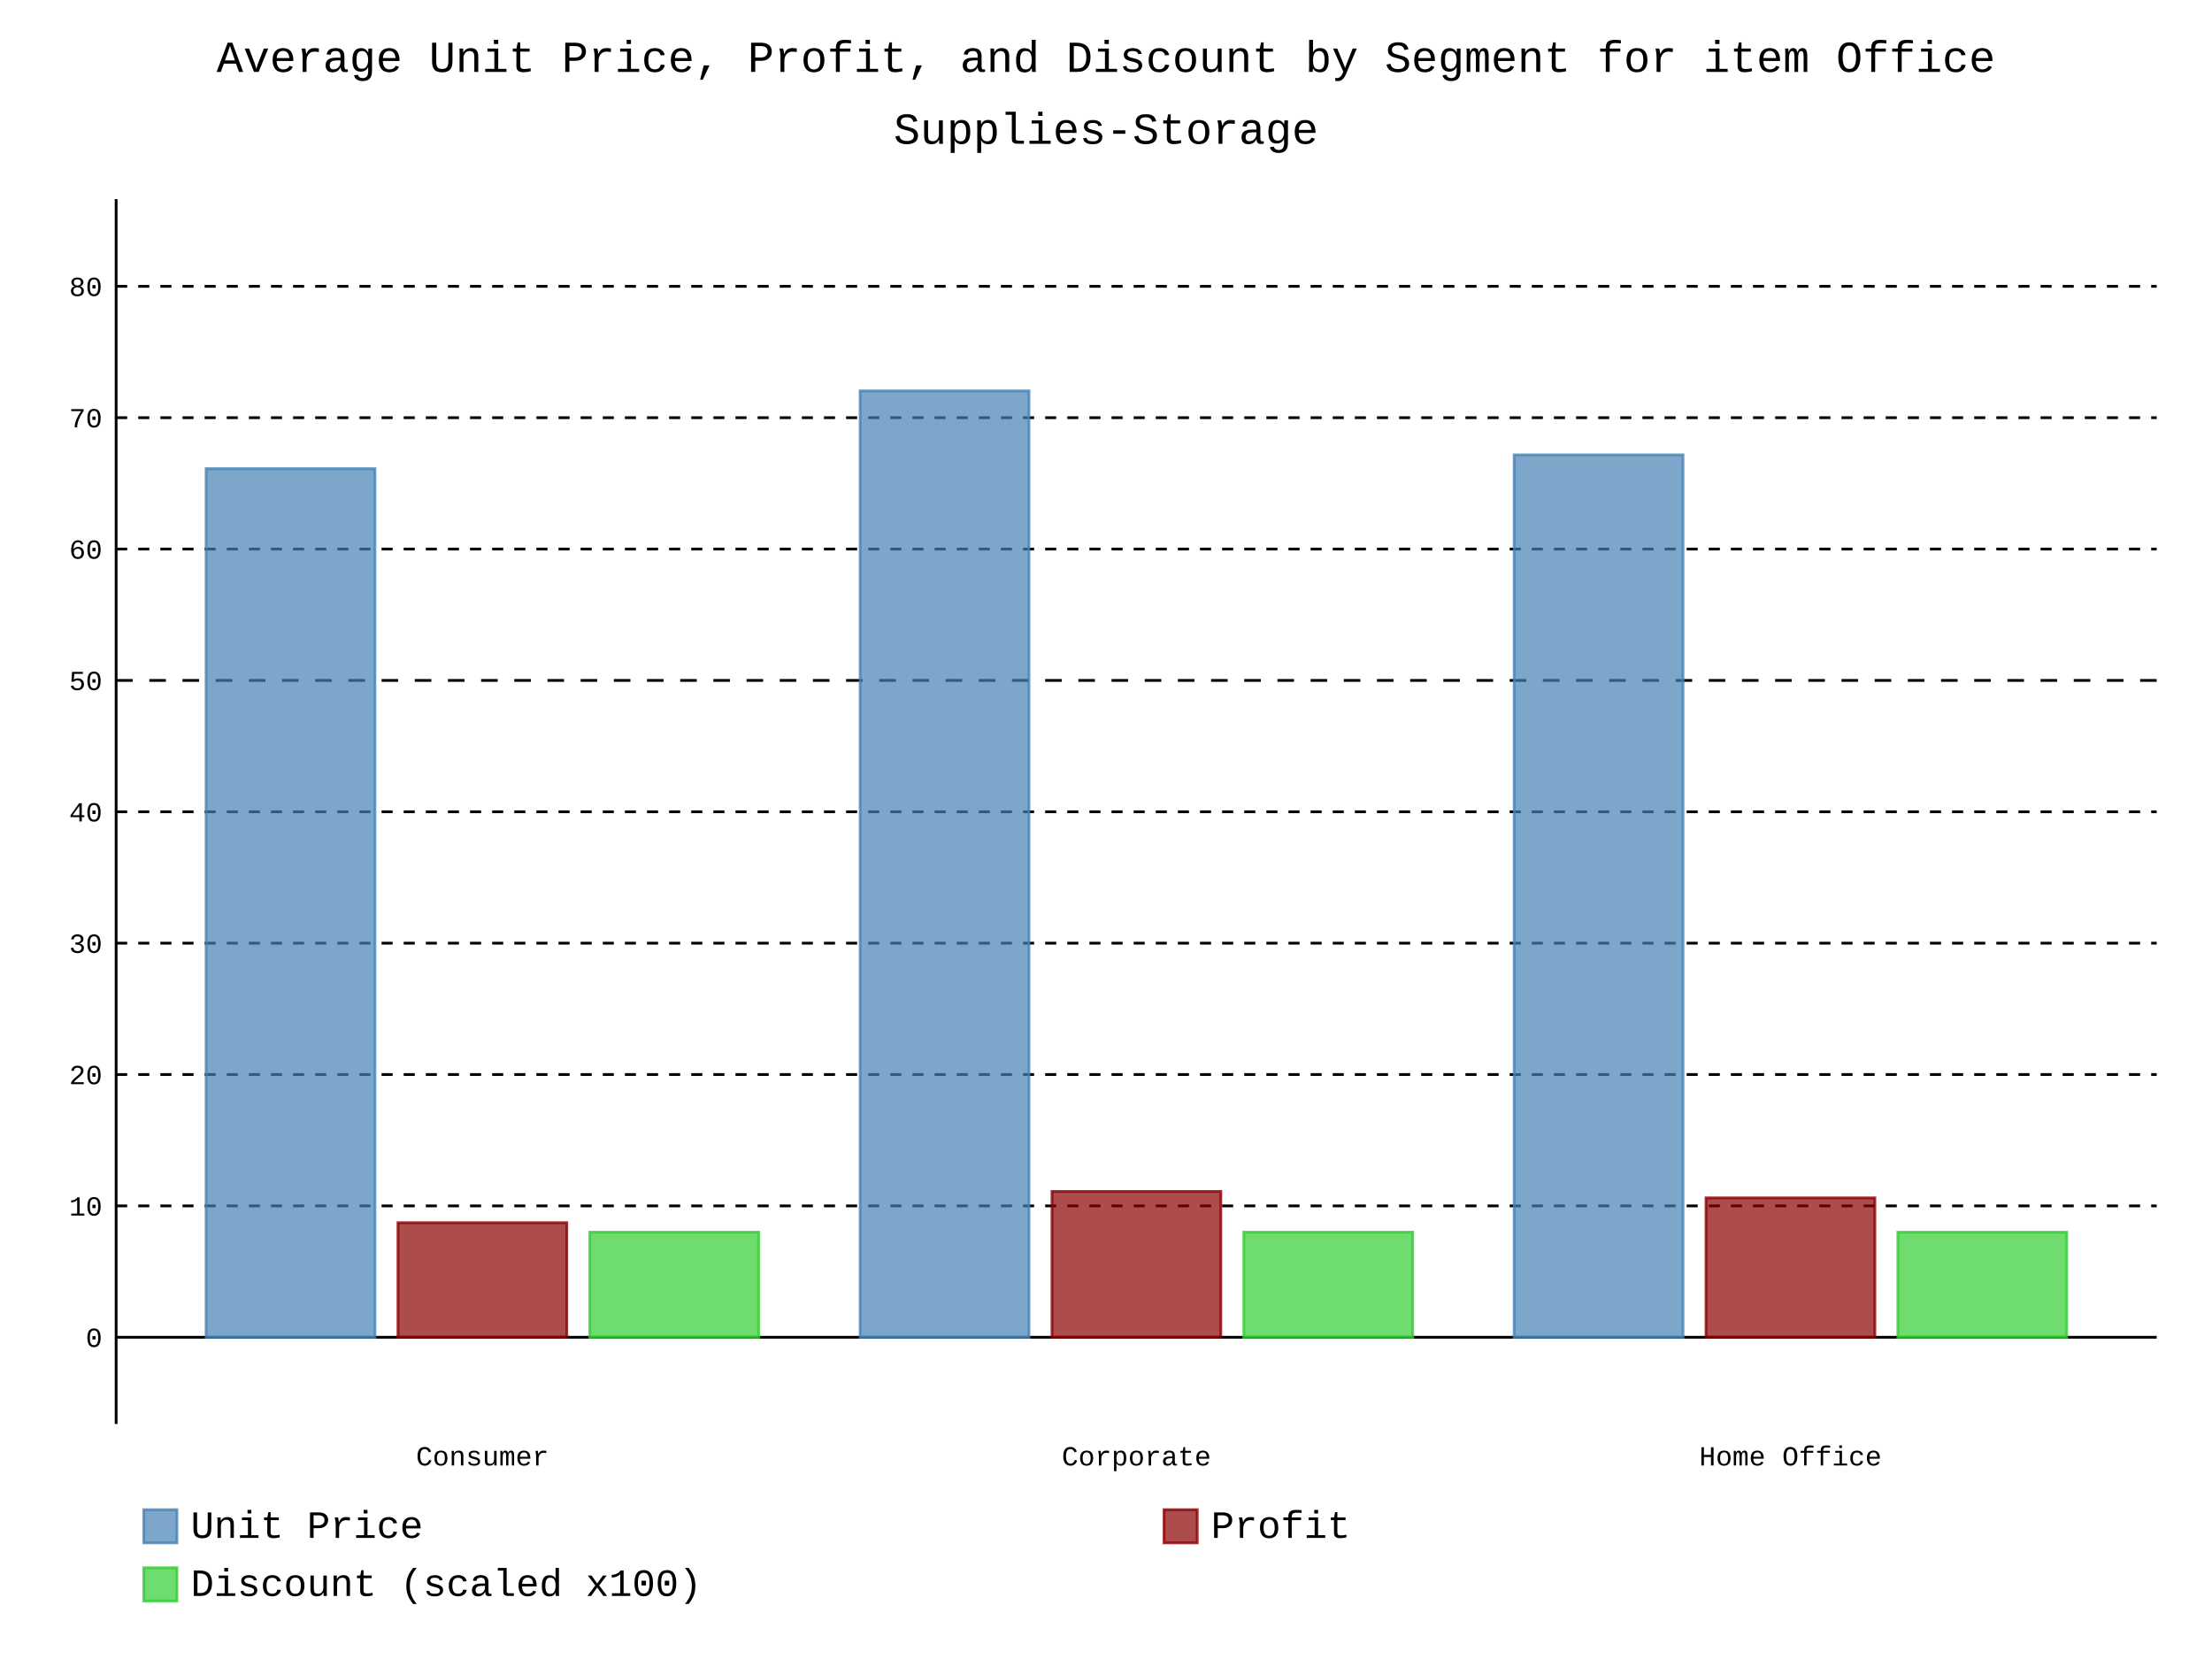
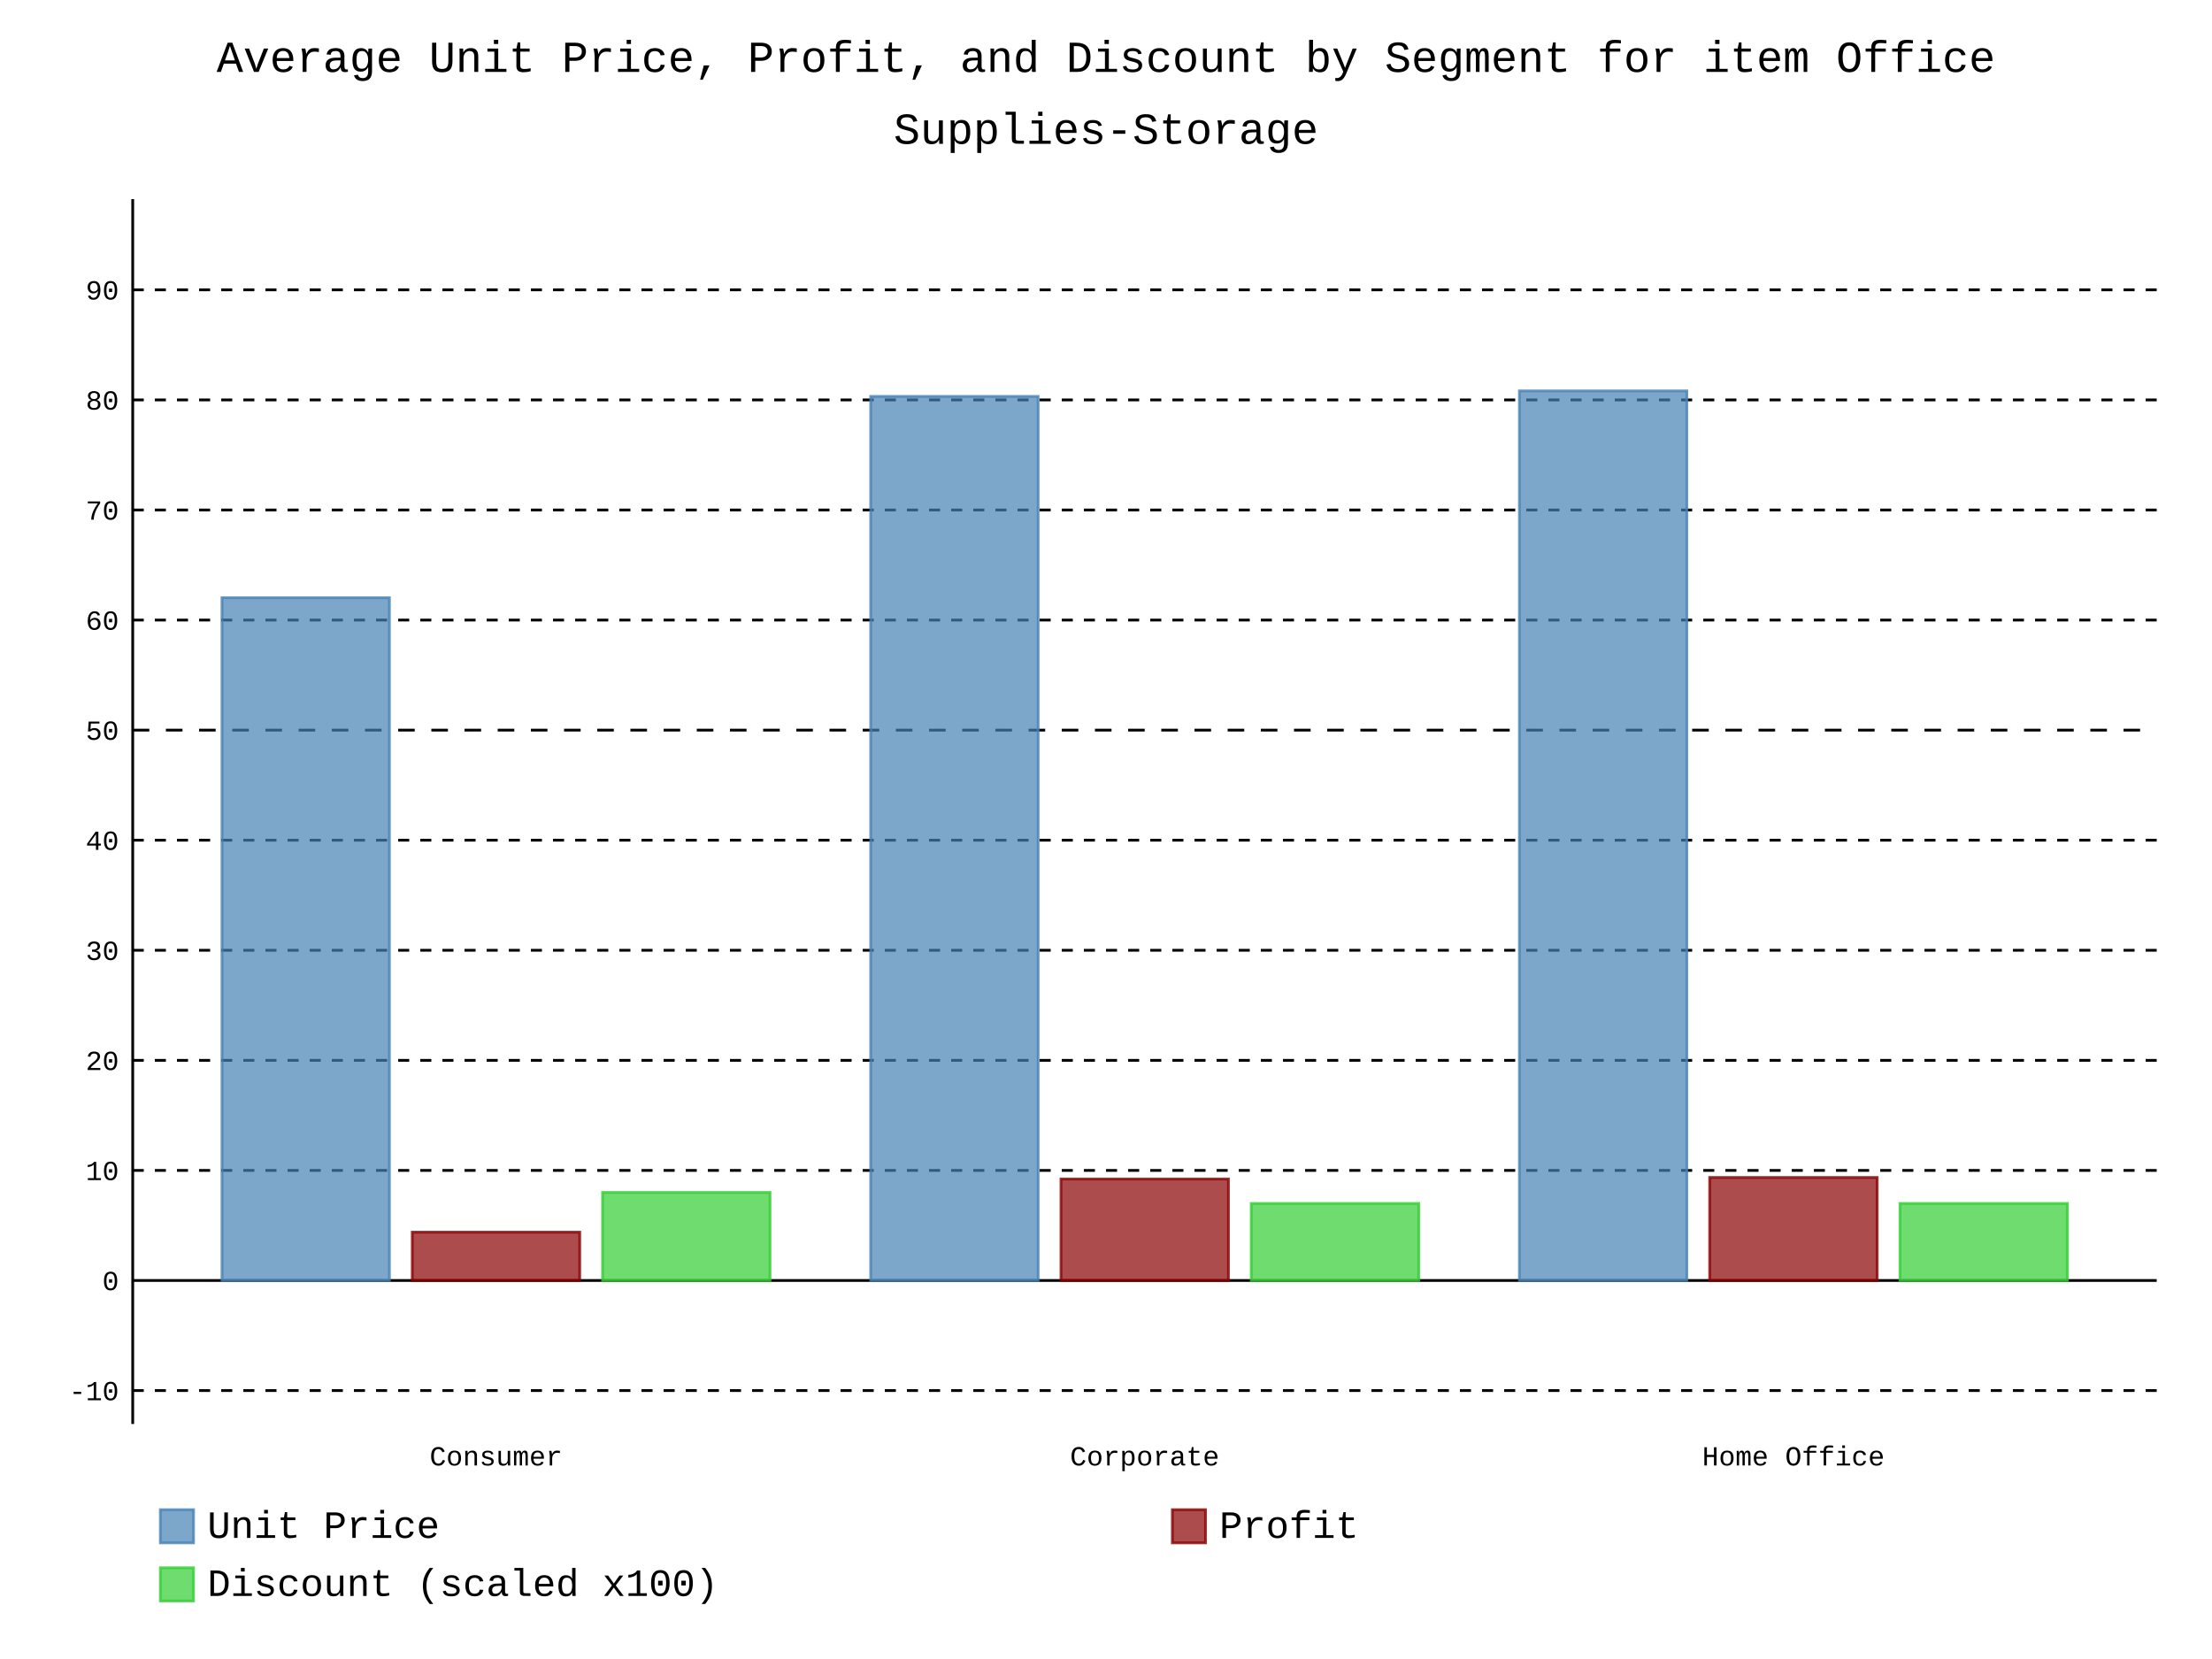
- <svg xmlns="http://www.w3.org/2000/svg" id="chart-4e353699-0108-4c0f-aa4e-05fa83ef389e" class="pygal-chart" viewBox="0 0 800 600">
+ <svg xmlns="http://www.w3.org/2000/svg" id="chart-6ede3eb4-b163-4a30-bda4-2461e1fb3976" class="pygal-chart" viewBox="0 0 800 600">
  <defs>
-     <style type="text/css">#chart-4e353699-0108-4c0f-aa4e-05fa83ef389e{-webkit-user-select:none;-webkit-font-smoothing:antialiased;font-family:Consolas,"Liberation Mono",Menlo,Courier,monospace}#chart-4e353699-0108-4c0f-aa4e-05fa83ef389e .title{font-family:Consolas,"Liberation Mono",Menlo,Courier,monospace;font-size:16px}#chart-4e353699-0108-4c0f-aa4e-05fa83ef389e .legends .legend text{font-family:Consolas,"Liberation Mono",Menlo,Courier,monospace;font-size:14px}#chart-4e353699-0108-4c0f-aa4e-05fa83ef389e .axis text{font-family:Consolas,"Liberation Mono",Menlo,Courier,monospace;font-size:10px}#chart-4e353699-0108-4c0f-aa4e-05fa83ef389e .axis text.major{font-family:Consolas,"Liberation Mono",Menlo,Courier,monospace;font-size:10px}#chart-4e353699-0108-4c0f-aa4e-05fa83ef389e .text-overlay text.value{font-family:Consolas,"Liberation Mono",Menlo,Courier,monospace;font-size:16px}#chart-4e353699-0108-4c0f-aa4e-05fa83ef389e .text-overlay text.label{font-family:Consolas,"Liberation Mono",Menlo,Courier,monospace;font-size:10px}#chart-4e353699-0108-4c0f-aa4e-05fa83ef389e .tooltip{font-family:Consolas,"Liberation Mono",Menlo,Courier,monospace;font-size:14px}#chart-4e353699-0108-4c0f-aa4e-05fa83ef389e text.no_data{font-family:Consolas,"Liberation Mono",Menlo,Courier,monospace;font-size:64px}
- #chart-4e353699-0108-4c0f-aa4e-05fa83ef389e{background-color:white}#chart-4e353699-0108-4c0f-aa4e-05fa83ef389e path,#chart-4e353699-0108-4c0f-aa4e-05fa83ef389e line,#chart-4e353699-0108-4c0f-aa4e-05fa83ef389e rect,#chart-4e353699-0108-4c0f-aa4e-05fa83ef389e circle{-webkit-transition:150ms;-moz-transition:150ms;transition:150ms}#chart-4e353699-0108-4c0f-aa4e-05fa83ef389e .graph &gt; .background{fill:white}#chart-4e353699-0108-4c0f-aa4e-05fa83ef389e .plot &gt; .background{fill:white}#chart-4e353699-0108-4c0f-aa4e-05fa83ef389e .graph{fill:black}#chart-4e353699-0108-4c0f-aa4e-05fa83ef389e text.no_data{fill:black}#chart-4e353699-0108-4c0f-aa4e-05fa83ef389e .title{fill:black}#chart-4e353699-0108-4c0f-aa4e-05fa83ef389e .legends .legend text{fill:black}#chart-4e353699-0108-4c0f-aa4e-05fa83ef389e .legends .legend:hover text{fill:black}#chart-4e353699-0108-4c0f-aa4e-05fa83ef389e .axis .line{stroke:black}#chart-4e353699-0108-4c0f-aa4e-05fa83ef389e .axis .guide.line{stroke:#630C0D}#chart-4e353699-0108-4c0f-aa4e-05fa83ef389e .axis .major.line{stroke:black}#chart-4e353699-0108-4c0f-aa4e-05fa83ef389e .axis text.major{fill:black}#chart-4e353699-0108-4c0f-aa4e-05fa83ef389e .axis.y .guides:hover .guide.line,#chart-4e353699-0108-4c0f-aa4e-05fa83ef389e .line-graph .axis.x .guides:hover .guide.line,#chart-4e353699-0108-4c0f-aa4e-05fa83ef389e .stackedline-graph .axis.x .guides:hover .guide.line,#chart-4e353699-0108-4c0f-aa4e-05fa83ef389e .xy-graph .axis.x .guides:hover .guide.line{stroke:black}#chart-4e353699-0108-4c0f-aa4e-05fa83ef389e .axis .guides:hover text{fill:black}#chart-4e353699-0108-4c0f-aa4e-05fa83ef389e .reactive{fill-opacity:.7;stroke-opacity:.8;stroke-width:1}#chart-4e353699-0108-4c0f-aa4e-05fa83ef389e .ci{stroke:black}#chart-4e353699-0108-4c0f-aa4e-05fa83ef389e .reactive.active,#chart-4e353699-0108-4c0f-aa4e-05fa83ef389e .active .reactive{fill-opacity:.8;stroke-opacity:.9;stroke-width:4}#chart-4e353699-0108-4c0f-aa4e-05fa83ef389e .ci .reactive.active{stroke-width:1.5}#chart-4e353699-0108-4c0f-aa4e-05fa83ef389e .series text{fill:black}#chart-4e353699-0108-4c0f-aa4e-05fa83ef389e .tooltip rect{fill:white;stroke:black;-webkit-transition:opacity 150ms;-moz-transition:opacity 150ms;transition:opacity 150ms}#chart-4e353699-0108-4c0f-aa4e-05fa83ef389e .tooltip .label{fill:black}#chart-4e353699-0108-4c0f-aa4e-05fa83ef389e .tooltip .label{fill:black}#chart-4e353699-0108-4c0f-aa4e-05fa83ef389e .tooltip .legend{font-size:.8em;fill:#630C0D}#chart-4e353699-0108-4c0f-aa4e-05fa83ef389e .tooltip .x_label{font-size:.6em;fill:black}#chart-4e353699-0108-4c0f-aa4e-05fa83ef389e .tooltip .xlink{font-size:.5em;text-decoration:underline}#chart-4e353699-0108-4c0f-aa4e-05fa83ef389e .tooltip .value{font-size:1.5em}#chart-4e353699-0108-4c0f-aa4e-05fa83ef389e .bound{font-size:.5em}#chart-4e353699-0108-4c0f-aa4e-05fa83ef389e .max-value{font-size:.75em;fill:#630C0D}#chart-4e353699-0108-4c0f-aa4e-05fa83ef389e .map-element{fill:white;stroke:#630C0D !important}#chart-4e353699-0108-4c0f-aa4e-05fa83ef389e .map-element .reactive{fill-opacity:inherit;stroke-opacity:inherit}#chart-4e353699-0108-4c0f-aa4e-05fa83ef389e .color-0,#chart-4e353699-0108-4c0f-aa4e-05fa83ef389e .color-0 a:visited{stroke:#4682B4;fill:#4682B4}#chart-4e353699-0108-4c0f-aa4e-05fa83ef389e .color-1,#chart-4e353699-0108-4c0f-aa4e-05fa83ef389e .color-1 a:visited{stroke:#8B0000;fill:#8B0000}#chart-4e353699-0108-4c0f-aa4e-05fa83ef389e .color-2,#chart-4e353699-0108-4c0f-aa4e-05fa83ef389e .color-2 a:visited{stroke:#32CD32;fill:#32CD32}#chart-4e353699-0108-4c0f-aa4e-05fa83ef389e .text-overlay .color-0 text{fill:black}#chart-4e353699-0108-4c0f-aa4e-05fa83ef389e .text-overlay .color-1 text{fill:black}#chart-4e353699-0108-4c0f-aa4e-05fa83ef389e .text-overlay .color-2 text{fill:black}
- #chart-4e353699-0108-4c0f-aa4e-05fa83ef389e text.no_data{text-anchor:middle}#chart-4e353699-0108-4c0f-aa4e-05fa83ef389e .guide.line{fill:none}#chart-4e353699-0108-4c0f-aa4e-05fa83ef389e .centered{text-anchor:middle}#chart-4e353699-0108-4c0f-aa4e-05fa83ef389e .title{text-anchor:middle}#chart-4e353699-0108-4c0f-aa4e-05fa83ef389e .legends .legend text{fill-opacity:1}#chart-4e353699-0108-4c0f-aa4e-05fa83ef389e .axis.x text{text-anchor:middle}#chart-4e353699-0108-4c0f-aa4e-05fa83ef389e .axis.x:not(.web) text[transform]{text-anchor:start}#chart-4e353699-0108-4c0f-aa4e-05fa83ef389e .axis.x:not(.web) text[transform].backwards{text-anchor:end}#chart-4e353699-0108-4c0f-aa4e-05fa83ef389e .axis.y text{text-anchor:end}#chart-4e353699-0108-4c0f-aa4e-05fa83ef389e .axis.y text[transform].backwards{text-anchor:start}#chart-4e353699-0108-4c0f-aa4e-05fa83ef389e .axis.y2 text{text-anchor:start}#chart-4e353699-0108-4c0f-aa4e-05fa83ef389e .axis.y2 text[transform].backwards{text-anchor:end}#chart-4e353699-0108-4c0f-aa4e-05fa83ef389e .axis .guide.line{stroke-dasharray:4,4;stroke:black}#chart-4e353699-0108-4c0f-aa4e-05fa83ef389e .axis .major.guide.line{stroke-dasharray:6,6;stroke:black}#chart-4e353699-0108-4c0f-aa4e-05fa83ef389e .horizontal .axis.y .guide.line,#chart-4e353699-0108-4c0f-aa4e-05fa83ef389e .horizontal .axis.y2 .guide.line,#chart-4e353699-0108-4c0f-aa4e-05fa83ef389e .vertical .axis.x .guide.line{opacity:0}#chart-4e353699-0108-4c0f-aa4e-05fa83ef389e .horizontal .axis.always_show .guide.line,#chart-4e353699-0108-4c0f-aa4e-05fa83ef389e .vertical .axis.always_show .guide.line{opacity:1 !important}#chart-4e353699-0108-4c0f-aa4e-05fa83ef389e .axis.y .guides:hover .guide.line,#chart-4e353699-0108-4c0f-aa4e-05fa83ef389e .axis.y2 .guides:hover .guide.line,#chart-4e353699-0108-4c0f-aa4e-05fa83ef389e .axis.x .guides:hover .guide.line{opacity:1}#chart-4e353699-0108-4c0f-aa4e-05fa83ef389e .axis .guides:hover text{opacity:1}#chart-4e353699-0108-4c0f-aa4e-05fa83ef389e .nofill{fill:none}#chart-4e353699-0108-4c0f-aa4e-05fa83ef389e .subtle-fill{fill-opacity:.2}#chart-4e353699-0108-4c0f-aa4e-05fa83ef389e .dot{stroke-width:1px;fill-opacity:1;stroke-opacity:1}#chart-4e353699-0108-4c0f-aa4e-05fa83ef389e .dot.active{stroke-width:5px}#chart-4e353699-0108-4c0f-aa4e-05fa83ef389e .dot.negative{fill:transparent}#chart-4e353699-0108-4c0f-aa4e-05fa83ef389e text,#chart-4e353699-0108-4c0f-aa4e-05fa83ef389e tspan{stroke:none !important}#chart-4e353699-0108-4c0f-aa4e-05fa83ef389e .series text.active{opacity:1}#chart-4e353699-0108-4c0f-aa4e-05fa83ef389e .tooltip rect{fill-opacity:.95;stroke-width:.5}#chart-4e353699-0108-4c0f-aa4e-05fa83ef389e .tooltip text{fill-opacity:1}#chart-4e353699-0108-4c0f-aa4e-05fa83ef389e .showable{visibility:hidden}#chart-4e353699-0108-4c0f-aa4e-05fa83ef389e .showable.shown{visibility:visible}#chart-4e353699-0108-4c0f-aa4e-05fa83ef389e .gauge-background{fill:rgba(229,229,229,1);stroke:none}#chart-4e353699-0108-4c0f-aa4e-05fa83ef389e .bg-lines{stroke:white;stroke-width:2px}</style>
+     <style type="text/css">#chart-6ede3eb4-b163-4a30-bda4-2461e1fb3976{-webkit-user-select:none;-webkit-font-smoothing:antialiased;font-family:Consolas,"Liberation Mono",Menlo,Courier,monospace}#chart-6ede3eb4-b163-4a30-bda4-2461e1fb3976 .title{font-family:Consolas,"Liberation Mono",Menlo,Courier,monospace;font-size:16px}#chart-6ede3eb4-b163-4a30-bda4-2461e1fb3976 .legends .legend text{font-family:Consolas,"Liberation Mono",Menlo,Courier,monospace;font-size:14px}#chart-6ede3eb4-b163-4a30-bda4-2461e1fb3976 .axis text{font-family:Consolas,"Liberation Mono",Menlo,Courier,monospace;font-size:10px}#chart-6ede3eb4-b163-4a30-bda4-2461e1fb3976 .axis text.major{font-family:Consolas,"Liberation Mono",Menlo,Courier,monospace;font-size:10px}#chart-6ede3eb4-b163-4a30-bda4-2461e1fb3976 .text-overlay text.value{font-family:Consolas,"Liberation Mono",Menlo,Courier,monospace;font-size:16px}#chart-6ede3eb4-b163-4a30-bda4-2461e1fb3976 .text-overlay text.label{font-family:Consolas,"Liberation Mono",Menlo,Courier,monospace;font-size:10px}#chart-6ede3eb4-b163-4a30-bda4-2461e1fb3976 .tooltip{font-family:Consolas,"Liberation Mono",Menlo,Courier,monospace;font-size:14px}#chart-6ede3eb4-b163-4a30-bda4-2461e1fb3976 text.no_data{font-family:Consolas,"Liberation Mono",Menlo,Courier,monospace;font-size:64px}
+ #chart-6ede3eb4-b163-4a30-bda4-2461e1fb3976{background-color:white}#chart-6ede3eb4-b163-4a30-bda4-2461e1fb3976 path,#chart-6ede3eb4-b163-4a30-bda4-2461e1fb3976 line,#chart-6ede3eb4-b163-4a30-bda4-2461e1fb3976 rect,#chart-6ede3eb4-b163-4a30-bda4-2461e1fb3976 circle{-webkit-transition:150ms;-moz-transition:150ms;transition:150ms}#chart-6ede3eb4-b163-4a30-bda4-2461e1fb3976 .graph &gt; .background{fill:white}#chart-6ede3eb4-b163-4a30-bda4-2461e1fb3976 .plot &gt; .background{fill:white}#chart-6ede3eb4-b163-4a30-bda4-2461e1fb3976 .graph{fill:black}#chart-6ede3eb4-b163-4a30-bda4-2461e1fb3976 text.no_data{fill:black}#chart-6ede3eb4-b163-4a30-bda4-2461e1fb3976 .title{fill:black}#chart-6ede3eb4-b163-4a30-bda4-2461e1fb3976 .legends .legend text{fill:black}#chart-6ede3eb4-b163-4a30-bda4-2461e1fb3976 .legends .legend:hover text{fill:black}#chart-6ede3eb4-b163-4a30-bda4-2461e1fb3976 .axis .line{stroke:black}#chart-6ede3eb4-b163-4a30-bda4-2461e1fb3976 .axis .guide.line{stroke:#630C0D}#chart-6ede3eb4-b163-4a30-bda4-2461e1fb3976 .axis .major.line{stroke:black}#chart-6ede3eb4-b163-4a30-bda4-2461e1fb3976 .axis text.major{fill:black}#chart-6ede3eb4-b163-4a30-bda4-2461e1fb3976 .axis.y .guides:hover .guide.line,#chart-6ede3eb4-b163-4a30-bda4-2461e1fb3976 .line-graph .axis.x .guides:hover .guide.line,#chart-6ede3eb4-b163-4a30-bda4-2461e1fb3976 .stackedline-graph .axis.x .guides:hover .guide.line,#chart-6ede3eb4-b163-4a30-bda4-2461e1fb3976 .xy-graph .axis.x .guides:hover .guide.line{stroke:black}#chart-6ede3eb4-b163-4a30-bda4-2461e1fb3976 .axis .guides:hover text{fill:black}#chart-6ede3eb4-b163-4a30-bda4-2461e1fb3976 .reactive{fill-opacity:.7;stroke-opacity:.8;stroke-width:1}#chart-6ede3eb4-b163-4a30-bda4-2461e1fb3976 .ci{stroke:black}#chart-6ede3eb4-b163-4a30-bda4-2461e1fb3976 .reactive.active,#chart-6ede3eb4-b163-4a30-bda4-2461e1fb3976 .active .reactive{fill-opacity:.8;stroke-opacity:.9;stroke-width:4}#chart-6ede3eb4-b163-4a30-bda4-2461e1fb3976 .ci .reactive.active{stroke-width:1.5}#chart-6ede3eb4-b163-4a30-bda4-2461e1fb3976 .series text{fill:black}#chart-6ede3eb4-b163-4a30-bda4-2461e1fb3976 .tooltip rect{fill:white;stroke:black;-webkit-transition:opacity 150ms;-moz-transition:opacity 150ms;transition:opacity 150ms}#chart-6ede3eb4-b163-4a30-bda4-2461e1fb3976 .tooltip .label{fill:black}#chart-6ede3eb4-b163-4a30-bda4-2461e1fb3976 .tooltip .label{fill:black}#chart-6ede3eb4-b163-4a30-bda4-2461e1fb3976 .tooltip .legend{font-size:.8em;fill:#630C0D}#chart-6ede3eb4-b163-4a30-bda4-2461e1fb3976 .tooltip .x_label{font-size:.6em;fill:black}#chart-6ede3eb4-b163-4a30-bda4-2461e1fb3976 .tooltip .xlink{font-size:.5em;text-decoration:underline}#chart-6ede3eb4-b163-4a30-bda4-2461e1fb3976 .tooltip .value{font-size:1.5em}#chart-6ede3eb4-b163-4a30-bda4-2461e1fb3976 .bound{font-size:.5em}#chart-6ede3eb4-b163-4a30-bda4-2461e1fb3976 .max-value{font-size:.75em;fill:#630C0D}#chart-6ede3eb4-b163-4a30-bda4-2461e1fb3976 .map-element{fill:white;stroke:#630C0D !important}#chart-6ede3eb4-b163-4a30-bda4-2461e1fb3976 .map-element .reactive{fill-opacity:inherit;stroke-opacity:inherit}#chart-6ede3eb4-b163-4a30-bda4-2461e1fb3976 .color-0,#chart-6ede3eb4-b163-4a30-bda4-2461e1fb3976 .color-0 a:visited{stroke:#4682B4;fill:#4682B4}#chart-6ede3eb4-b163-4a30-bda4-2461e1fb3976 .color-1,#chart-6ede3eb4-b163-4a30-bda4-2461e1fb3976 .color-1 a:visited{stroke:#8B0000;fill:#8B0000}#chart-6ede3eb4-b163-4a30-bda4-2461e1fb3976 .color-2,#chart-6ede3eb4-b163-4a30-bda4-2461e1fb3976 .color-2 a:visited{stroke:#32CD32;fill:#32CD32}#chart-6ede3eb4-b163-4a30-bda4-2461e1fb3976 .text-overlay .color-0 text{fill:black}#chart-6ede3eb4-b163-4a30-bda4-2461e1fb3976 .text-overlay .color-1 text{fill:black}#chart-6ede3eb4-b163-4a30-bda4-2461e1fb3976 .text-overlay .color-2 text{fill:black}
+ #chart-6ede3eb4-b163-4a30-bda4-2461e1fb3976 text.no_data{text-anchor:middle}#chart-6ede3eb4-b163-4a30-bda4-2461e1fb3976 .guide.line{fill:none}#chart-6ede3eb4-b163-4a30-bda4-2461e1fb3976 .centered{text-anchor:middle}#chart-6ede3eb4-b163-4a30-bda4-2461e1fb3976 .title{text-anchor:middle}#chart-6ede3eb4-b163-4a30-bda4-2461e1fb3976 .legends .legend text{fill-opacity:1}#chart-6ede3eb4-b163-4a30-bda4-2461e1fb3976 .axis.x text{text-anchor:middle}#chart-6ede3eb4-b163-4a30-bda4-2461e1fb3976 .axis.x:not(.web) text[transform]{text-anchor:start}#chart-6ede3eb4-b163-4a30-bda4-2461e1fb3976 .axis.x:not(.web) text[transform].backwards{text-anchor:end}#chart-6ede3eb4-b163-4a30-bda4-2461e1fb3976 .axis.y text{text-anchor:end}#chart-6ede3eb4-b163-4a30-bda4-2461e1fb3976 .axis.y text[transform].backwards{text-anchor:start}#chart-6ede3eb4-b163-4a30-bda4-2461e1fb3976 .axis.y2 text{text-anchor:start}#chart-6ede3eb4-b163-4a30-bda4-2461e1fb3976 .axis.y2 text[transform].backwards{text-anchor:end}#chart-6ede3eb4-b163-4a30-bda4-2461e1fb3976 .axis .guide.line{stroke-dasharray:4,4;stroke:black}#chart-6ede3eb4-b163-4a30-bda4-2461e1fb3976 .axis .major.guide.line{stroke-dasharray:6,6;stroke:black}#chart-6ede3eb4-b163-4a30-bda4-2461e1fb3976 .horizontal .axis.y .guide.line,#chart-6ede3eb4-b163-4a30-bda4-2461e1fb3976 .horizontal .axis.y2 .guide.line,#chart-6ede3eb4-b163-4a30-bda4-2461e1fb3976 .vertical .axis.x .guide.line{opacity:0}#chart-6ede3eb4-b163-4a30-bda4-2461e1fb3976 .horizontal .axis.always_show .guide.line,#chart-6ede3eb4-b163-4a30-bda4-2461e1fb3976 .vertical .axis.always_show .guide.line{opacity:1 !important}#chart-6ede3eb4-b163-4a30-bda4-2461e1fb3976 .axis.y .guides:hover .guide.line,#chart-6ede3eb4-b163-4a30-bda4-2461e1fb3976 .axis.y2 .guides:hover .guide.line,#chart-6ede3eb4-b163-4a30-bda4-2461e1fb3976 .axis.x .guides:hover .guide.line{opacity:1}#chart-6ede3eb4-b163-4a30-bda4-2461e1fb3976 .axis .guides:hover text{opacity:1}#chart-6ede3eb4-b163-4a30-bda4-2461e1fb3976 .nofill{fill:none}#chart-6ede3eb4-b163-4a30-bda4-2461e1fb3976 .subtle-fill{fill-opacity:.2}#chart-6ede3eb4-b163-4a30-bda4-2461e1fb3976 .dot{stroke-width:1px;fill-opacity:1;stroke-opacity:1}#chart-6ede3eb4-b163-4a30-bda4-2461e1fb3976 .dot.active{stroke-width:5px}#chart-6ede3eb4-b163-4a30-bda4-2461e1fb3976 .dot.negative{fill:transparent}#chart-6ede3eb4-b163-4a30-bda4-2461e1fb3976 text,#chart-6ede3eb4-b163-4a30-bda4-2461e1fb3976 tspan{stroke:none !important}#chart-6ede3eb4-b163-4a30-bda4-2461e1fb3976 .series text.active{opacity:1}#chart-6ede3eb4-b163-4a30-bda4-2461e1fb3976 .tooltip rect{fill-opacity:.95;stroke-width:.5}#chart-6ede3eb4-b163-4a30-bda4-2461e1fb3976 .tooltip text{fill-opacity:1}#chart-6ede3eb4-b163-4a30-bda4-2461e1fb3976 .showable{visibility:hidden}#chart-6ede3eb4-b163-4a30-bda4-2461e1fb3976 .showable.shown{visibility:visible}#chart-6ede3eb4-b163-4a30-bda4-2461e1fb3976 .gauge-background{fill:rgba(229,229,229,1);stroke:none}#chart-6ede3eb4-b163-4a30-bda4-2461e1fb3976 .bg-lines{stroke:white;stroke-width:2px}</style>
  </defs>
  <g class="graph bar-graph vertical">
    <rect x="0" y="0" width="800" height="600" class="background" />
-     <g transform="translate(42, 72)" class="plot">
-       <rect x="0" y="0" width="738.0" height="443.0" class="background" />
+     <g transform="translate(48, 72)" class="plot">
+       <rect x="0" y="0" width="732.0" height="443.0" class="background" />
      <g class="axis y always_show">
        <g class="guides">
-           <path d="M0 411.638 h738" class="axis major line" />
-           <text x="-5" y="415.138" class="major">0</text>
+           <path d="M0 430.914 h732" class="guide line" />
+           <text x="-5" y="434.414" class="">-10</text>
        </g>
        <g class="guides">
-           <path d="M0 364.127 h738" class="guide line" />
-           <text x="-5" y="367.627" class="">10</text>
+           <path d="M0 391.105 h732" class="axis major line" />
+           <text x="-5" y="394.605" class="major">0</text>
        </g>
        <g class="guides">
-           <path d="M0 316.616 h738" class="guide line" />
-           <text x="-5" y="320.116" class="">20</text>
+           <path d="M0 351.296 h732" class="guide line" />
+           <text x="-5" y="354.796" class="">10</text>
        </g>
        <g class="guides">
-           <path d="M0 269.106 h738" class="guide line" />
-           <text x="-5" y="272.606" class="">30</text>
+           <path d="M0 311.488 h732" class="guide line" />
+           <text x="-5" y="314.988" class="">20</text>
        </g>
        <g class="guides">
-           <path d="M0 221.595 h738" class="guide line" />
-           <text x="-5" y="225.095" class="">40</text>
+           <path d="M0 271.679 h732" class="guide line" />
+           <text x="-5" y="275.179" class="">30</text>
        </g>
        <g class="guides">
-           <path d="M0 174.084 h738" class="major guide line" />
-           <text x="-5" y="177.584" class="major">50</text>
+           <path d="M0 231.87 h732" class="guide line" />
+           <text x="-5" y="235.37" class="">40</text>
        </g>
        <g class="guides">
-           <path d="M0 126.574 h738" class="guide line" />
-           <text x="-5" y="130.074" class="">60</text>
+           <path d="M0 192.061 h732" class="major guide line" />
+           <text x="-5" y="195.561" class="major">50</text>
        </g>
        <g class="guides">
-           <path d="M0 79.063 h738" class="guide line" />
-           <text x="-5" y="82.563" class="">70</text>
+           <path d="M0 152.253 h732" class="guide line" />
+           <text x="-5" y="155.753" class="">60</text>
        </g>
        <g class="guides">
-           <path d="M0 31.552 h738" class="guide line" />
-           <text x="-5" y="35.052" class="">80</text>
+           <path d="M0 112.444 h732" class="guide line" />
+           <text x="-5" y="115.944" class="">70</text>
+         </g>
+         <g class="guides">
+           <path d="M0 72.635 h732" class="guide line" />
+           <text x="-5" y="76.135" class="">80</text>
+         </g>
+         <g class="guides">
+           <path d="M0 32.826 h732" class="guide line" />
+           <text x="-5" y="36.326" class="">90</text>
        </g>
      </g>
      <g class="axis x">
        <path d="M0 0 v443" class="line" />
        <g class="guides">
-           <path d="M132.462 0 v443" class="guide line" />
-           <text x="132.462" y="458.0" class="">Consumer</text>
+           <path d="M131.385 0 v443" class="guide line" />
+           <text x="131.385" y="458.0" class="">Consumer</text>
        </g>
        <g class="guides">
-           <path d="M369 0 v443" class="guide line" />
-           <text x="369.0" y="458.0" class="">Corporate</text>
+           <path d="M366 0 v443" class="guide line" />
+           <text x="366.0" y="458.0" class="">Corporate</text>
        </g>
        <g class="guides">
-           <path d="M605.538 0 v443" class="guide line" />
-           <text x="605.538" y="458.0" class="">Home Office</text>
+           <path d="M600.615 0 v443" class="guide line" />
+           <text x="600.615" y="458.0" class="">Home Office</text>
        </g>
      </g>
      <g class="series serie-0 color-0">
        <g class="bars">
          <g class="bar">
-             <rect x="32.548" y="97.497" rx="0" ry="0" width="61.058" height="314.14" class="rect reactive tooltip-trigger" />
+             <rect x="32.283" y="144.172" rx="0" ry="0" width="60.562" height="246.934" class="rect reactive tooltip-trigger" />
          </g>
          <g class="bar">
-             <rect x="269.086" y="69.371" rx="0" ry="0" width="61.058" height="342.267" class="rect reactive tooltip-trigger" />
+             <rect x="266.898" y="71.361" rx="0" ry="0" width="60.562" height="319.744" class="rect reactive tooltip-trigger" />
          </g>
          <g class="bar">
-             <rect x="505.625" y="92.509" rx="0" ry="0" width="61.058" height="319.129" class="rect reactive tooltip-trigger" />
+             <rect x="501.514" y="69.371" rx="0" ry="0" width="60.562" height="321.734" class="rect reactive tooltip-trigger" />
          </g>
        </g>
      </g>
      <g class="series serie-1 color-1">
        <g class="bars">
          <g class="bar">
-             <rect x="101.932" y="370.208" rx="0" ry="0" width="61.058" height="41.429" class="rect reactive tooltip-trigger" />
+             <rect x="101.104" y="373.629" rx="0" ry="0" width="60.562" height="17.476" class="rect reactive tooltip-trigger" />
          </g>
          <g class="bar">
-             <rect x="338.471" y="358.901" rx="0" ry="0" width="61.058" height="52.737" class="rect reactive tooltip-trigger" />
+             <rect x="335.719" y="354.401" rx="0" ry="0" width="60.562" height="36.704" class="rect reactive tooltip-trigger" />
          </g>
          <g class="bar">
-             <rect x="575.009" y="361.229" rx="0" ry="0" width="61.058" height="50.409" class="rect reactive tooltip-trigger" />
+             <rect x="570.334" y="353.844" rx="0" ry="0" width="60.562" height="37.261" class="rect reactive tooltip-trigger" />
          </g>
        </g>
      </g>
      <g class="series serie-2 color-2">
        <g class="bars">
          <g class="bar">
-             <rect x="171.317" y="373.629" rx="0" ry="0" width="61.058" height="38.009" class="rect reactive tooltip-trigger" />
+             <rect x="169.924" y="359.258" rx="0" ry="0" width="60.562" height="31.847" class="rect reactive tooltip-trigger" />
          </g>
          <g class="bar">
-             <rect x="407.855" y="373.629" rx="0" ry="0" width="61.058" height="38.009" class="rect reactive tooltip-trigger" />
+             <rect x="404.539" y="363.239" rx="0" ry="0" width="60.562" height="27.866" class="rect reactive tooltip-trigger" />
          </g>
          <g class="bar">
-             <rect x="644.394" y="373.629" rx="0" ry="0" width="61.058" height="38.009" class="rect reactive tooltip-trigger" />
+             <rect x="639.155" y="363.239" rx="0" ry="0" width="60.562" height="27.866" class="rect reactive tooltip-trigger" />
          </g>
        </g>
      </g>
    </g>
    <g class="titles">
      <text x="400.0" y="26" class="title plot_title">Average Unit Price, Profit, and Discount by Segment for item Office</text>
      <text x="400.0" y="52" class="title plot_title">Supplies-Storage</text>
    </g>
-     <g transform="translate(42, 72)" class="plot overlay">
+     <g transform="translate(48, 72)" class="plot overlay">
      <g class="series serie-0 color-0" />
      <g class="series serie-1 color-1" />
      <g class="series serie-2 color-2" />
    </g>
-     <g transform="translate(42, 72)" class="plot text-overlay">
+     <g transform="translate(48, 72)" class="plot text-overlay">
      <g class="series serie-0 color-0" />
      <g class="series serie-1 color-1" />
      <g class="series serie-2 color-2" />
    </g>
-     <g transform="translate(42, 72)" class="plot tooltip-overlay">
+     <g transform="translate(48, 72)" class="plot tooltip-overlay">
      <g transform="translate(0 0)" style="opacity: 0" class="tooltip">
        <rect rx="0" ry="0" width="0" height="0" class="tooltip-box" />
        <g class="text" />
      </g>
    </g>
-     <g transform="translate(52, 545)" class="legends">
+     <g transform="translate(58, 545)" class="legends">
      <g id="activate-serie-0" class="legend reactive activate-serie">
        <rect x="0.0" y="1.0" width="12" height="12" class="color-0 reactive" />
        <text x="17.0" y="11.2">Unit Price</text>
      </g>
      <g id="activate-serie-1" class="legend reactive activate-serie">
-         <rect x="369.0" y="1.0" width="12" height="12" class="color-1 reactive" />
-         <text x="386.0" y="11.2">Profit</text>
+         <rect x="366.0" y="1.0" width="12" height="12" class="color-1 reactive" />
+         <text x="383.0" y="11.2">Profit</text>
      </g>
      <g id="activate-serie-2" class="legend reactive activate-serie">
        <rect x="0.0" y="22.0" width="12" height="12" class="color-2 reactive" />
        <text x="17.0" y="32.2">Discount (scaled x100)</text>
      </g>
    </g>
  </g>
</svg>
